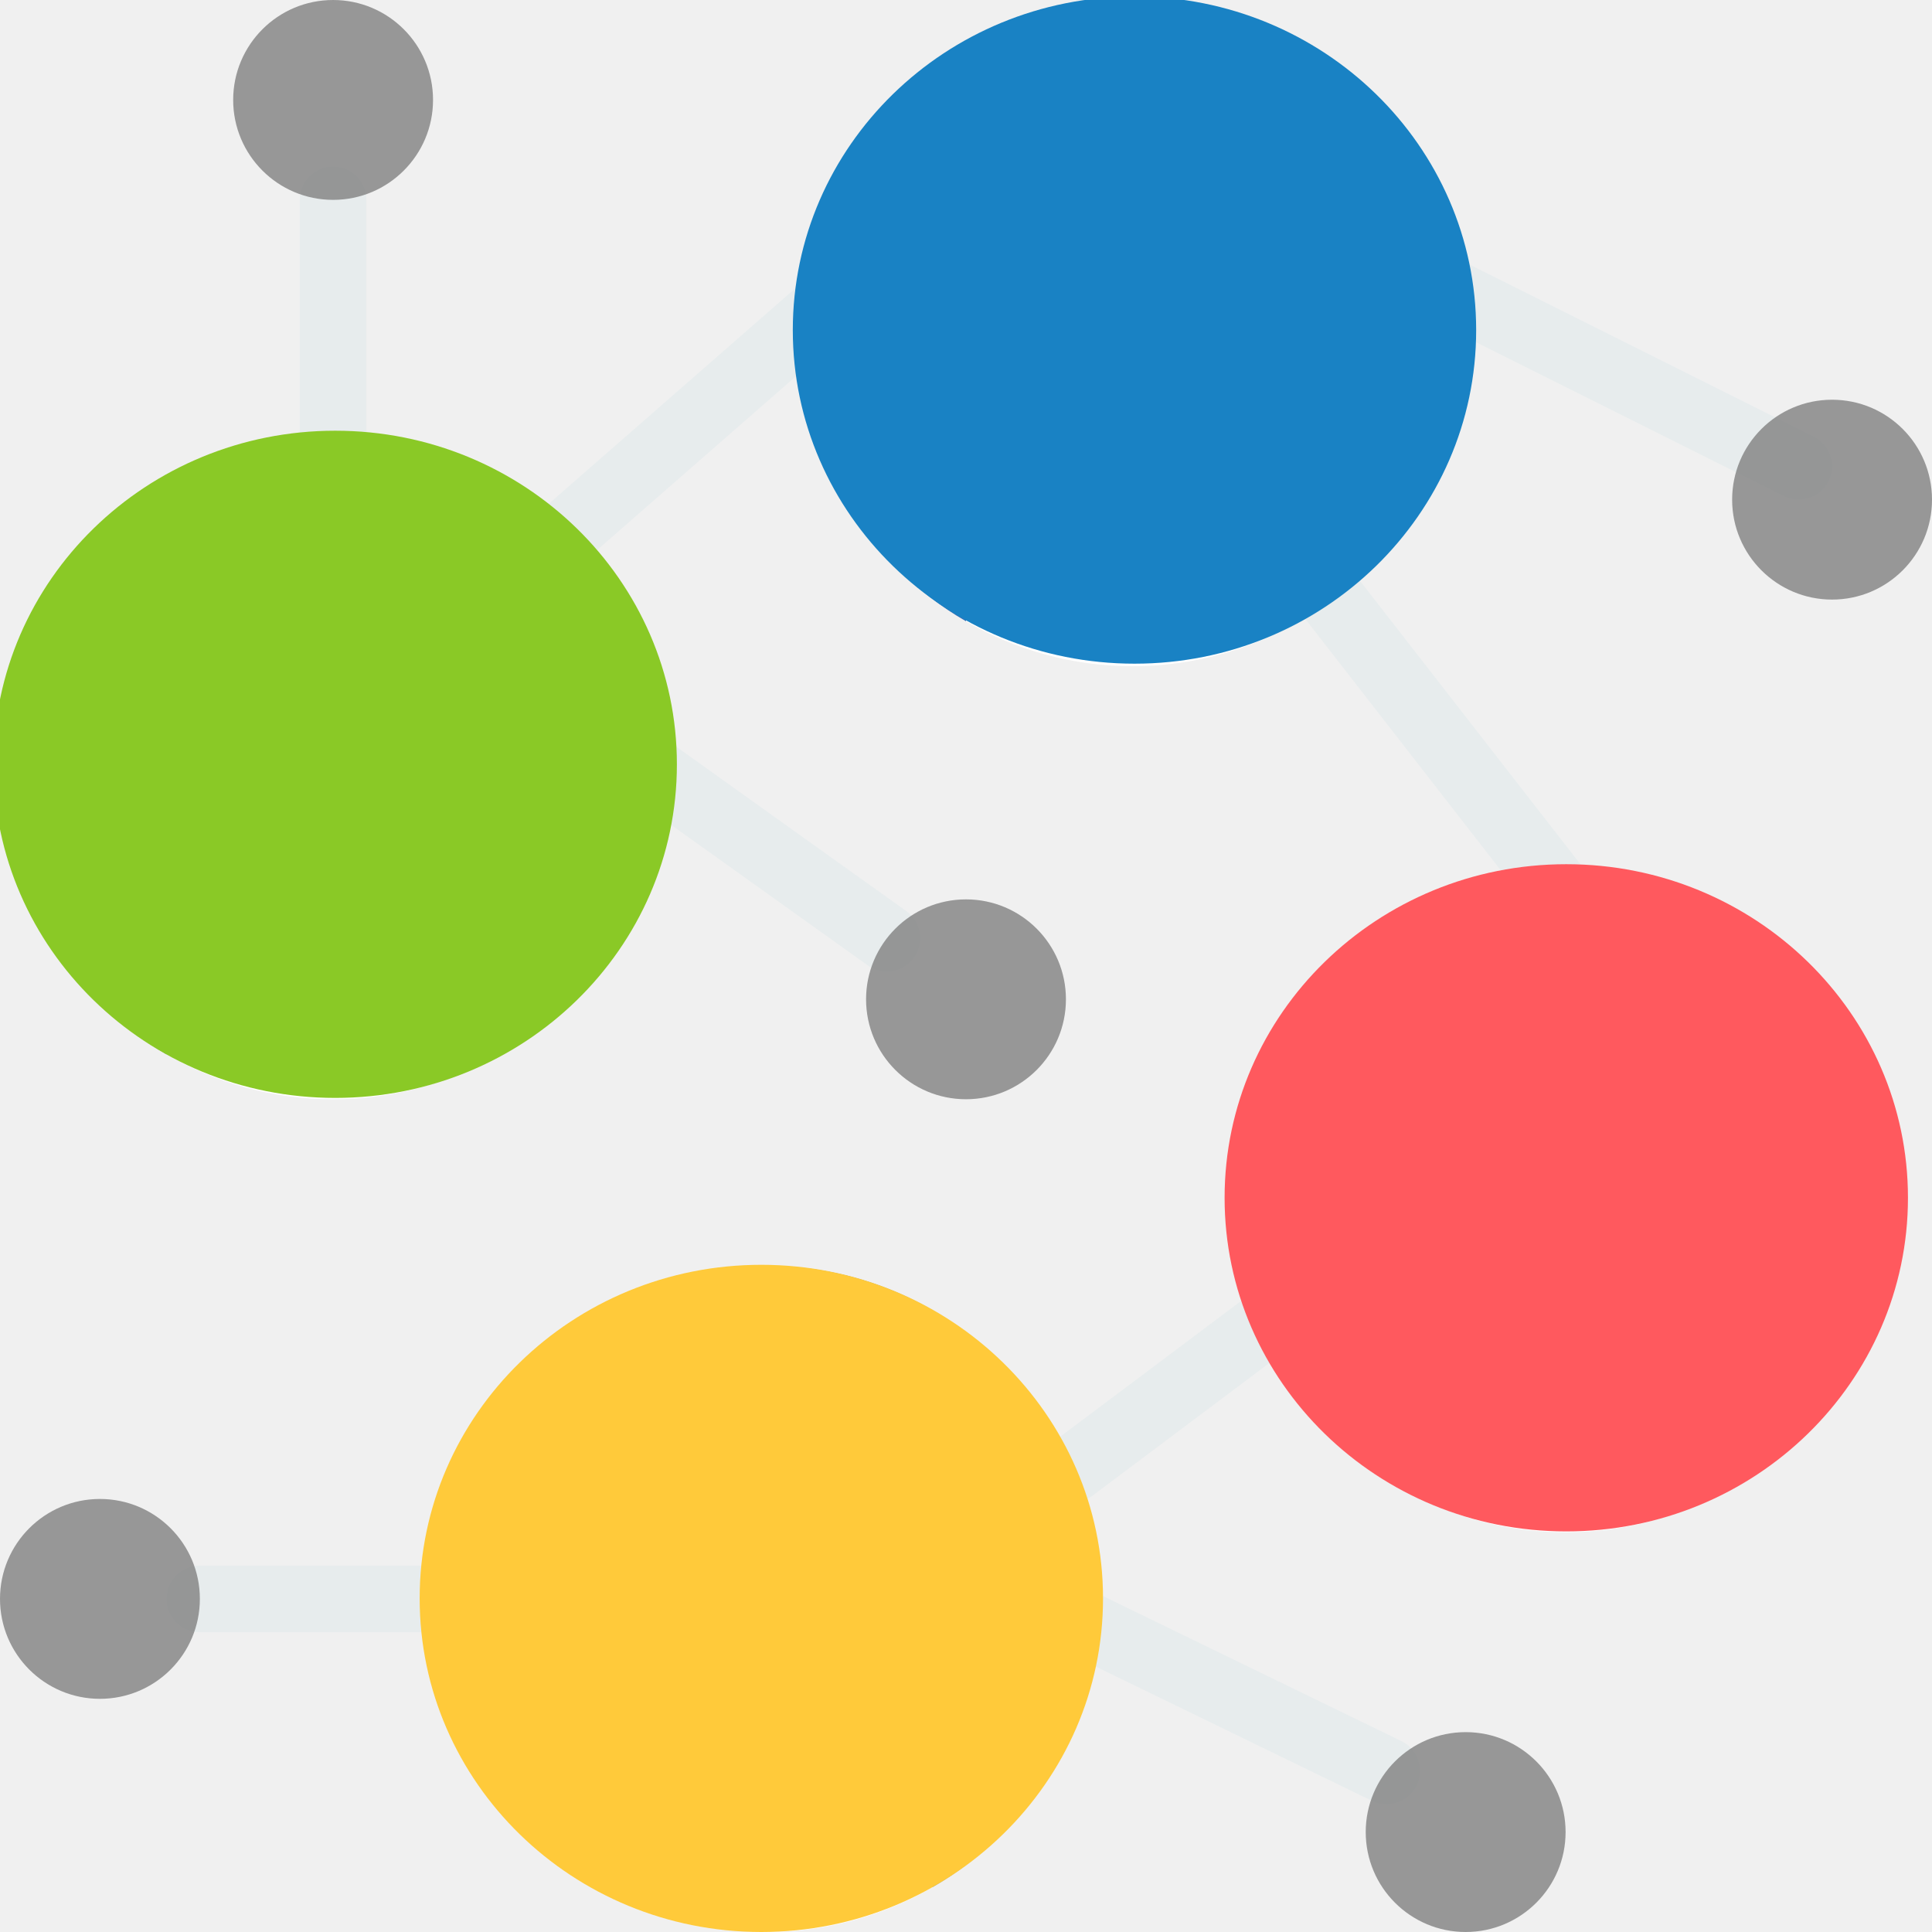
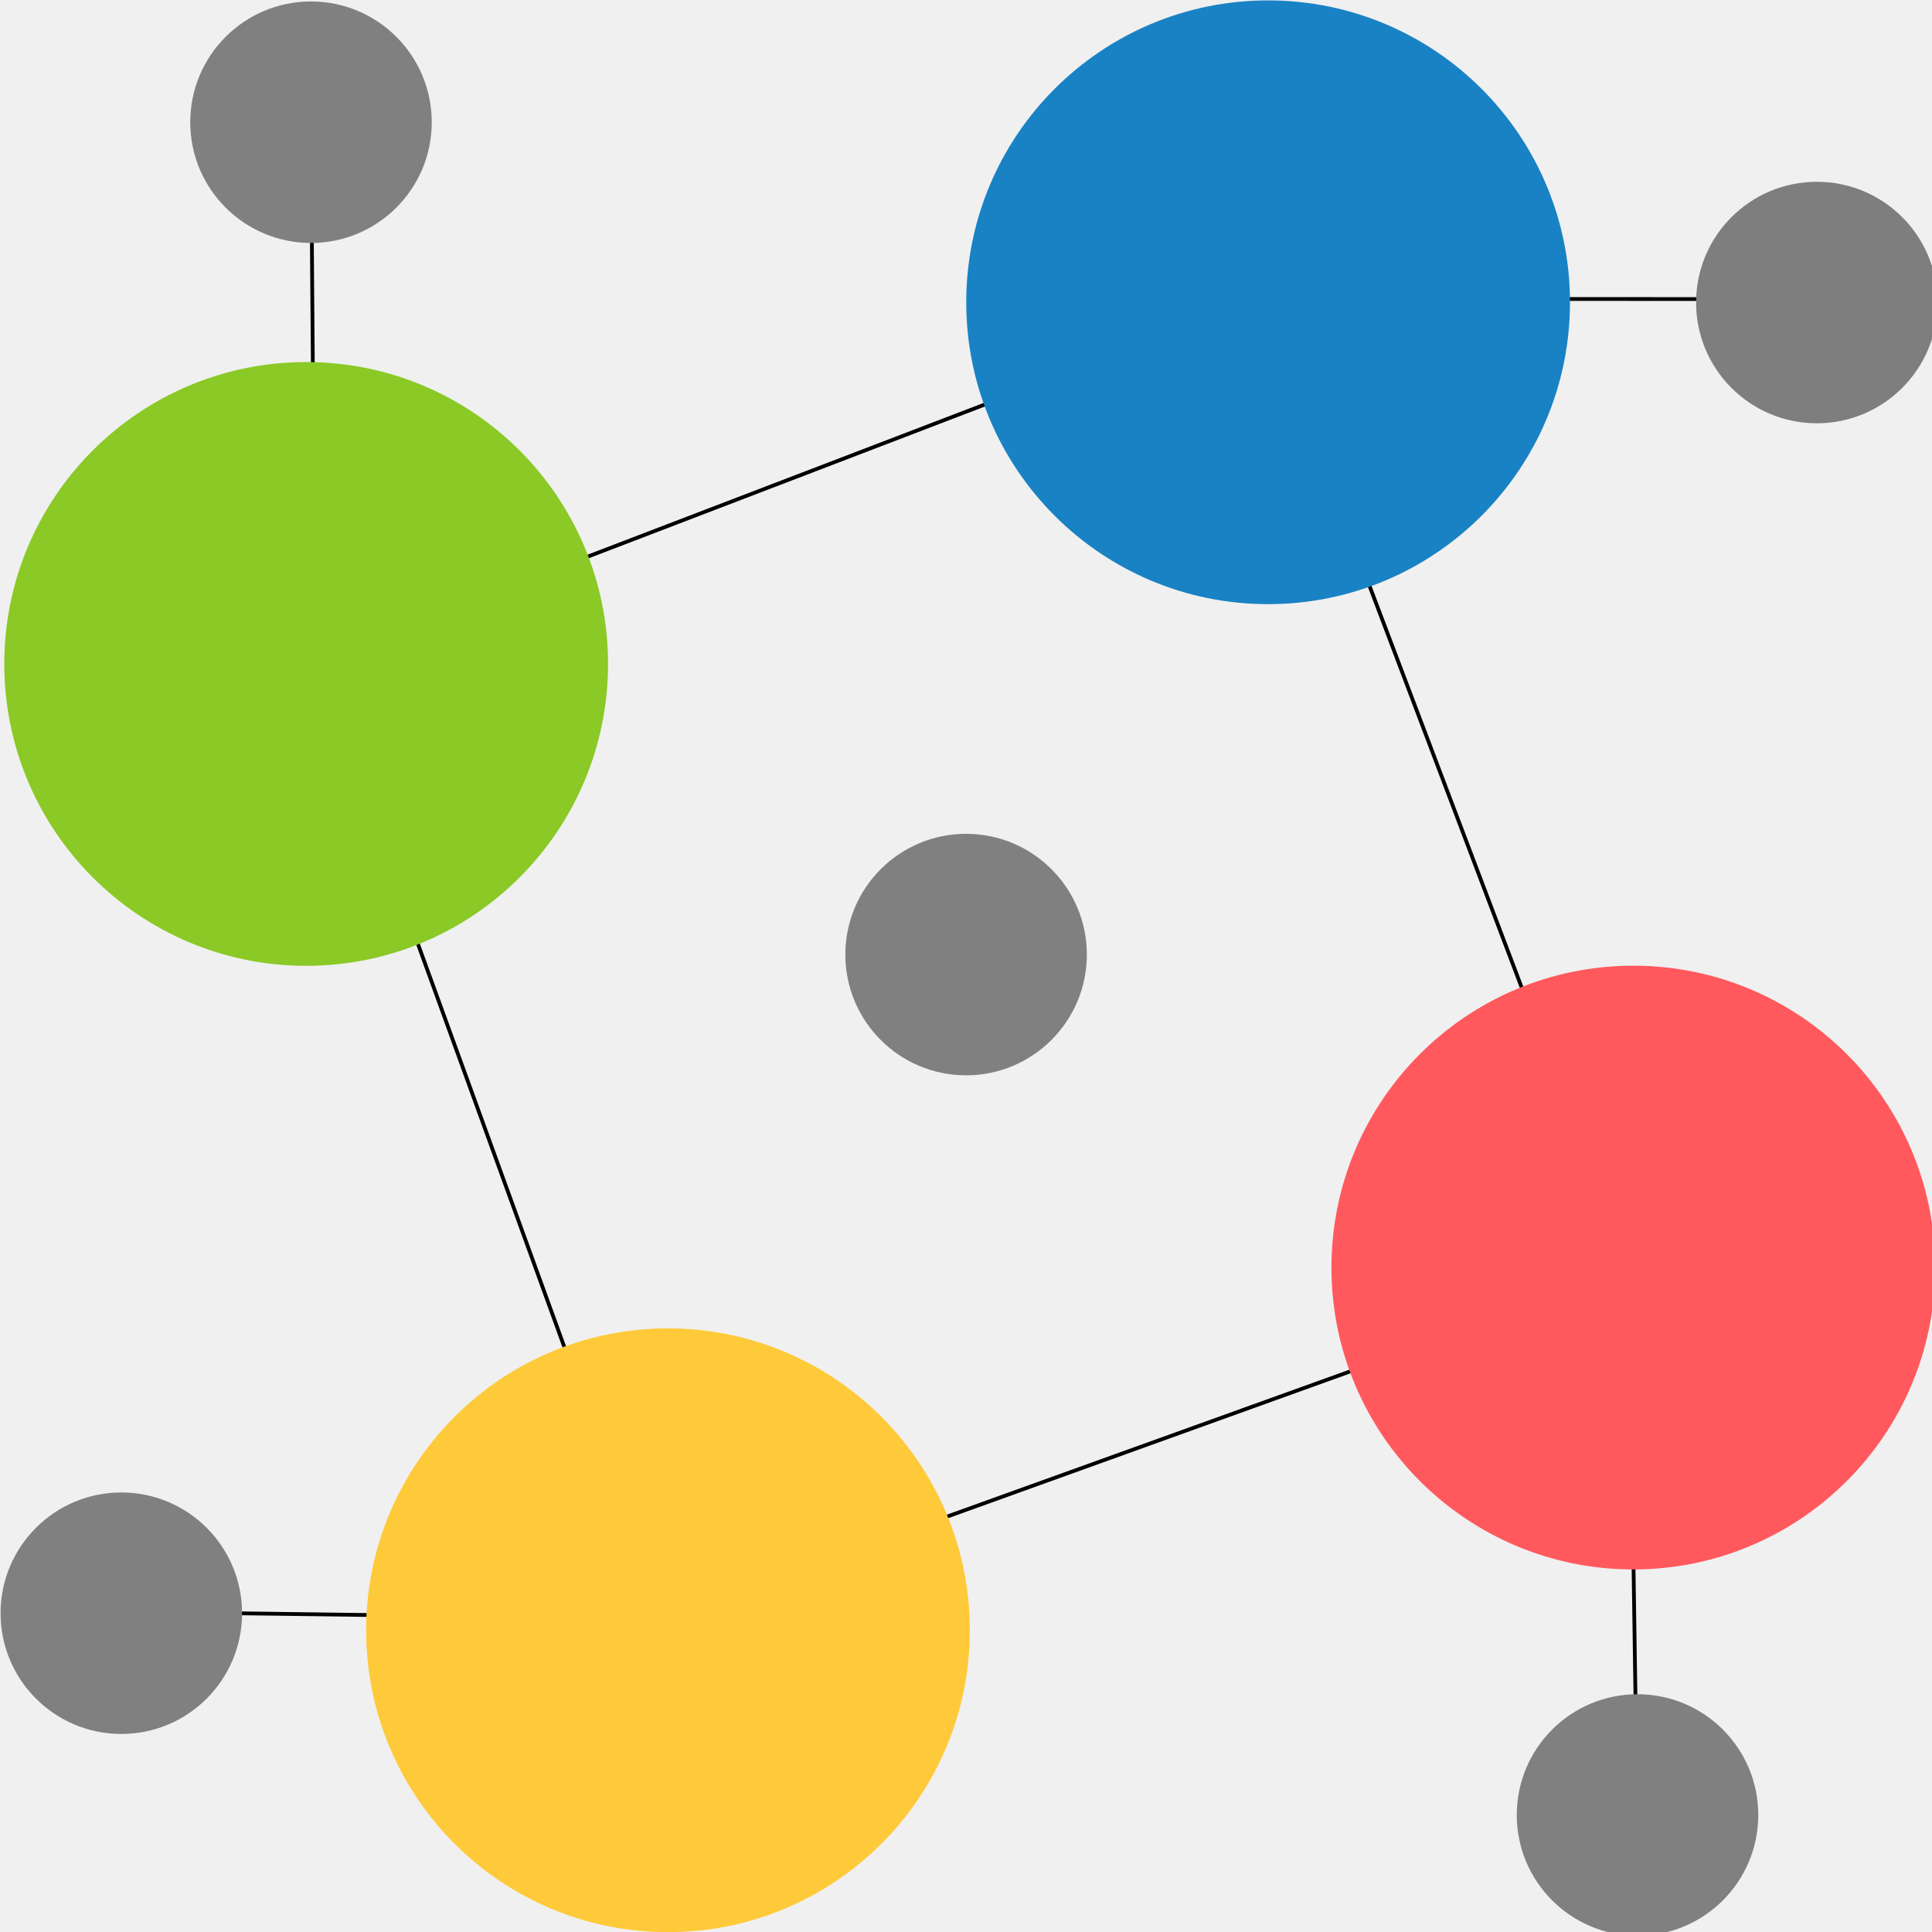
<svg xmlns="http://www.w3.org/2000/svg" version="1.1" id="Capa_1" x="0px" y="0px" viewBox="0 0 512 512" style="enable-background:new 0 0 512 512;" xml:space="preserve">
-   <defs id="defs97" />
-   <g id="g18">
-     <path style="fill:#E7ECED;" d="M476.681,132.414c-1.324,0-2.675-0.3-3.946-0.927L366.804,78.521   c-4.361-2.18-6.126-7.486-3.946-11.847c2.18-4.361,7.495-6.118,11.847-3.946l105.931,52.966c4.361,2.18,6.126,7.486,3.946,11.847   C483.037,130.631,479.921,132.414,476.681,132.414z" id="path2" />
-     <path style="fill:#E7ECED;" d="M414.905,247.172c-2.631,0-5.235-1.174-6.974-3.407l-61.793-79.448   c-2.993-3.858-2.295-9.393,1.545-12.385c3.849-3.019,9.393-2.295,12.385,1.545l61.793,79.448c2.993,3.858,2.295,9.393-1.545,12.385   C418.701,246.572,416.794,247.172,414.905,247.172z" id="path4" />
-     <path style="fill:#E7ECED;" d="M284.319,398.08c-2.684,0-5.332-1.218-7.071-3.531c-2.922-3.893-2.136-9.428,1.766-12.35   l49.311-36.979c3.902-2.922,9.437-2.136,12.359,1.766c2.922,3.893,2.136,9.428-1.766,12.35l-49.311,36.979   C288.018,397.497,286.164,398.08,284.319,398.08z" id="path6" />
-     <path style="fill:#E7ECED;" d="M114.759,432.552H52.966c-4.873,0-8.828-3.946-8.828-8.828c0-4.882,3.955-8.828,8.828-8.828h61.793   c4.873,0,8.828,3.946,8.828,8.828C123.586,428.606,119.631,432.552,114.759,432.552z" id="path8" />
-     <path style="fill:#E7ECED;" d="M235.043,257.457c-1.774,0-3.575-0.539-5.129-1.651l-76.156-54.422   c-3.964-2.834-4.882-8.342-2.048-12.314c2.834-3.972,8.351-4.882,12.314-2.048l76.156,54.422c3.964,2.834,4.882,8.342,2.048,12.314   C240.508,256.177,237.798,257.457,235.043,257.457z" id="path10" />
-     <path style="fill:#E7ECED;" d="M150.696,149.451c-2.463,0-4.908-1.015-6.647-3.019c-3.213-3.672-2.834-9.251,0.839-12.456   l70.003-61.175c3.663-3.213,9.242-2.842,12.456,0.839c3.213,3.672,2.834,9.251-0.839,12.456l-70.003,61.175   C154.827,148.736,152.753,149.451,150.696,149.451z" id="path12" />
-     <path style="fill:#E7ECED;" d="M88.276,123.586c-4.873,0-8.828-3.946-8.828-8.828V52.966c0-4.882,3.955-8.828,8.828-8.828   c4.873,0,8.828,3.946,8.828,8.828v61.793C97.103,119.64,93.149,123.586,88.276,123.586z" id="path14" />
-     <path style="fill:#E7ECED;" d="M367.457,478.146c-1.298,0-2.613-0.283-3.858-0.892l-93.811-45.594   c-4.387-2.127-6.215-7.415-4.078-11.802c2.136-4.387,7.406-6.206,11.802-4.078l93.811,45.594c4.387,2.127,6.215,7.415,4.078,11.802   C373.875,476.319,370.732,478.146,367.457,478.146z" id="path16" />
+   <defs id="defs97">
+ 	
+ 	
+ 	
+ 	
+ 	
+ 	
+ 	
+ 	
+ 
+ 	
+ 	
+ 	
+ 	
+ </defs>
+   <g id="layer3" style="display:inline">
+     <path style="display:inline;fill:none;fill-rule:evenodd;stroke:#000000;stroke-width:1;stroke-linecap:butt;stroke-linejoin:miter;stroke-miterlimit:4;stroke-dasharray:none;stroke-opacity:1" d="m 175.729,429.017 256,-92.203" id="path3778" />
+     <path style="fill:none;fill-rule:evenodd;stroke:#000000;stroke-width:1px;stroke-linecap:butt;stroke-linejoin:miter;stroke-opacity:1" d="M 175.729,429.017 33.251,427.155" id="path4010" />
+     <path style="fill:none;fill-rule:evenodd;stroke:#000000;stroke-width:1px;stroke-linecap:butt;stroke-linejoin:miter;stroke-opacity:1" d="M 83.525,175.186 175.729,429.017" id="path4012" />
+     <path style="fill:none;fill-rule:evenodd;stroke:#000000;stroke-width:1px;stroke-linecap:butt;stroke-linejoin:miter;stroke-opacity:1" d="M 83.525,175.186 82.441,37.966" id="path4014" />
+     <path style="display:inline;fill:none;fill-rule:evenodd;stroke:#000000;stroke-width:1px;stroke-linecap:butt;stroke-linejoin:miter;stroke-opacity:1" d="M 83.525,175.186 334.102,79.186" id="path4209" />
+     <path style="fill:none;fill-rule:evenodd;stroke:#000000;stroke-width:1px;stroke-linecap:butt;stroke-linejoin:miter;stroke-opacity:1" d="M 431.729,336.814 334.102,79.186 l 149.432,0.086" id="path4725" />
+     <path style="fill:none;fill-rule:evenodd;stroke:#000000;stroke-width:1px;stroke-linecap:butt;stroke-linejoin:miter;stroke-opacity:1" d="m 431.729,336.814 2.195,146.807" id="path5527" />
  </g>
-   <path style="fill:#366DB6;" d="M176.552,203.034c0-48.755-39.521-88.276-88.276-88.276S0,154.28,0,203.034  c0,32.653,17.779,61.096,44.138,76.367v-23.27c0-9.825,8.298-17.788,18.529-17.788h51.218c10.231,0,18.529,7.962,18.529,17.788  v23.252C158.782,264.139,176.552,235.688,176.552,203.034z" id="path20" />
-   <g id="g36">
-     <circle style="fill:#FFFFFF;" cx="88.276" cy="176.552" r="26.483" id="circle32" />
-     <path style="fill:#FFFFFF;" d="M113.885,238.345H62.667c-10.231,0-18.529,7.962-18.529,17.788v23.27   c12.994,7.53,28.036,11.908,44.138,11.908s31.144-4.378,44.138-11.908v-23.27C132.414,246.307,124.116,238.345,113.885,238.345z" id="path34" />
+   <g id="layer2" style="display:inline">
+     <circle id="circle22" r="32" cy="80.175" cx="481.482" style="fill:#7e7e7e;fill-opacity:1;stroke-width:1.208" />
+     <circle id="circle24" r="32" cy="427.517" cx="32.151" style="fill:#808080;fill-opacity:1;stroke-width:1.208" />
+     <circle id="circle26" r="32" cy="252.972" cx="256.025" style="fill:#808080;fill-opacity:1;stroke-width:1.208" />
+     <circle id="circle28" r="32" cy="480.989" cx="433.959" style="fill:#808080;fill-opacity:1;stroke-width:1.208" />
+     <circle id="circle62" r="32" cy="32.387" cx="82.418" style="fill:#808080;fill-opacity:1;stroke-width:1.208" />
  </g>
-   <path style="fill:#366DB6;" d="M388.414,88.276C388.414,39.521,348.893,0,300.138,0s-88.276,39.521-88.276,88.276  c0,32.653,17.779,61.096,44.138,76.367v-23.27c0-9.825,8.298-17.788,18.529-17.788h51.218c10.231,0,18.529,7.962,18.529,17.788  v23.252C370.644,149.38,388.414,120.929,388.414,88.276z" id="path38" />
-   <g id="g44">
-     <circle style="fill:#FFFFFF;" cx="300.138" cy="61.793" r="26.483" id="circle40" />
-     <path style="fill:#FFFFFF;" d="M325.747,123.586h-51.218c-10.231,0-18.529,7.962-18.529,17.788v23.27   c12.994,7.53,28.036,11.908,44.138,11.908s31.144-4.378,44.138-11.908v-23.27C344.276,131.549,335.978,123.586,325.747,123.586z" id="path42" />
-   </g>
-   <path style="fill:#366DB6;" d="M503.172,317.793c0-48.755-39.521-88.276-88.276-88.276s-88.276,39.521-88.276,88.276  c0,32.653,17.779,61.096,44.138,76.367v-23.27c0-9.825,8.298-17.788,18.529-17.788h51.218c10.231,0,18.529,7.962,18.529,17.788  v23.252C485.402,378.898,503.172,350.446,503.172,317.793z" id="path46" />
-   <g id="g52">
-     <circle style="fill:#FFFFFF;" cx="414.897" cy="291.31" r="26.483" id="circle48" />
-     <path style="fill:#FFFFFF;" d="M440.505,353.103h-51.218c-10.231,0-18.529,7.962-18.529,17.788v23.27   c12.994,7.53,28.036,11.908,44.138,11.908s31.144-4.378,44.138-11.908v-23.27C459.034,361.066,450.737,353.103,440.505,353.103z" id="path50" />
-   </g>
-   <path style="fill:#366DB6;" d="M291.31,423.724c0-48.755-39.521-88.276-88.276-88.276s-88.276,39.521-88.276,88.276  c0,32.653,17.779,61.096,44.138,76.367v-23.27c0-9.825,8.298-17.788,18.529-17.788h51.218c10.231,0,18.529,7.962,18.529,17.788  v23.252C273.54,484.829,291.31,456.377,291.31,423.724z" id="path54" />
-   <g id="g60">
-     <circle style="fill:#FFFFFF;" cx="203.034" cy="397.241" r="26.483" id="circle56" />
-     <path style="fill:#FFFFFF;" d="M228.643,459.034h-51.218c-10.231,0-18.529,7.962-18.529,17.788v23.27   c12.994,7.53,28.036,11.908,44.138,11.908s31.144-4.378,44.138-11.908v-23.27C247.172,466.997,238.874,459.034,228.643,459.034z" id="path58" />
-   </g>
-   <g id="g941" style="fill:#787878;fill-opacity:0.737">
-     <g id="g30" style="fill:#787878;fill-opacity:0.737">
-       <circle id="circle22" r="26.483" cy="132.414" cx="485.517" style="fill:#787878;fill-opacity:0.737" />
-       <circle id="circle24" r="26.483" cy="423.724" cx="26.483" style="fill:#787878;fill-opacity:0.737" />
-       <circle id="circle26" r="26.483" cy="485.517" cx="388.414" style="fill:#787878;fill-opacity:0.737" />
-       <circle id="circle28" r="26.483" cy="264.828" cx="256" style="fill:#787878;fill-opacity:0.737" />
-     </g>
-     <circle id="circle62" r="26.483" cy="26.483" cx="88.276" style="fill:#787878;fill-opacity:0.737" />
+   <g id="layer1" style="display:inline">
+     <circle style="opacity:1;fill:#ff595e;fill-opacity:1;stroke:none;stroke-width:5.069;stroke-linejoin:round;stroke-miterlimit:4;stroke-dasharray:none;stroke-dashoffset:0;stroke-opacity:1" id="path906" cx="432.849" cy="335.919" r="80" />
+     <circle style="opacity:1;fill:#1982c4;fill-opacity:1;stroke:none;stroke-width:5.069;stroke-linejoin:round;stroke-miterlimit:4;stroke-dasharray:none;stroke-dashoffset:0;stroke-opacity:1" id="path906-3" r="80" cy="80.107" cx="336.063" />
+     <circle style="opacity:1;fill:#8ac926;fill-opacity:1;stroke:none;stroke-width:5.069;stroke-linejoin:round;stroke-miterlimit:4;stroke-dasharray:none;stroke-dashoffset:0;stroke-opacity:1" id="path906-36" cx="81.139" cy="175.951" r="80" />
+     <circle style="opacity:1;fill:#ffca3a;fill-opacity:1;stroke:none;stroke-width:5.069;stroke-linejoin:round;stroke-miterlimit:4;stroke-dasharray:none;stroke-dashoffset:0;stroke-opacity:1" id="path906-9" cx="177.024" cy="432.037" r="80" />
  </g>
  <g id="g64">
</g>
  <g id="g66">
</g>
  <g id="g68">
</g>
  <g id="g70">
</g>
  <g id="g72">
</g>
  <g id="g74">
</g>
  <g id="g76">
</g>
  <g id="g78">
</g>
  <g id="g80">
</g>
  <g id="g82">
</g>
  <g id="g84">
</g>
  <g id="g86">
</g>
  <g id="g88">
</g>
  <g id="g90">
</g>
  <g id="g92">
</g>
-   <ellipse style="opacity:1;fill:#ff595e;fill-opacity:1;stroke:none;stroke-width:5.669;stroke-linejoin:round;stroke-miterlimit:4;stroke-dasharray:none;stroke-dashoffset:0;stroke-opacity:1" id="path906" cx="415.08" cy="317.431" rx="90.549" ry="88.407" />
-   <ellipse style="opacity:1;fill:#1982c4;fill-opacity:1;stroke:none;stroke-width:5.669;stroke-linejoin:round;stroke-miterlimit:4;stroke-dasharray:none;stroke-dashoffset:0;stroke-opacity:1" id="path906-3" cx="300.65" cy="87.475" rx="90.549" ry="88.407" />
-   <ellipse style="opacity:1;fill:#8ac926;fill-opacity:1;stroke:none;stroke-width:5.669;stroke-linejoin:round;stroke-miterlimit:4;stroke-dasharray:none;stroke-dashoffset:0;stroke-opacity:1" id="path906-36" cx="88.834" cy="202.551" rx="90.549" ry="88.407" />
-   <ellipse style="opacity:1;fill:#ffca3a;fill-opacity:1;stroke:none;stroke-width:5.669;stroke-linejoin:round;stroke-miterlimit:4;stroke-dasharray:none;stroke-dashoffset:0;stroke-opacity:1" id="path906-9" cx="201.763" cy="423.593" rx="90.549" ry="88.407" />
</svg>
